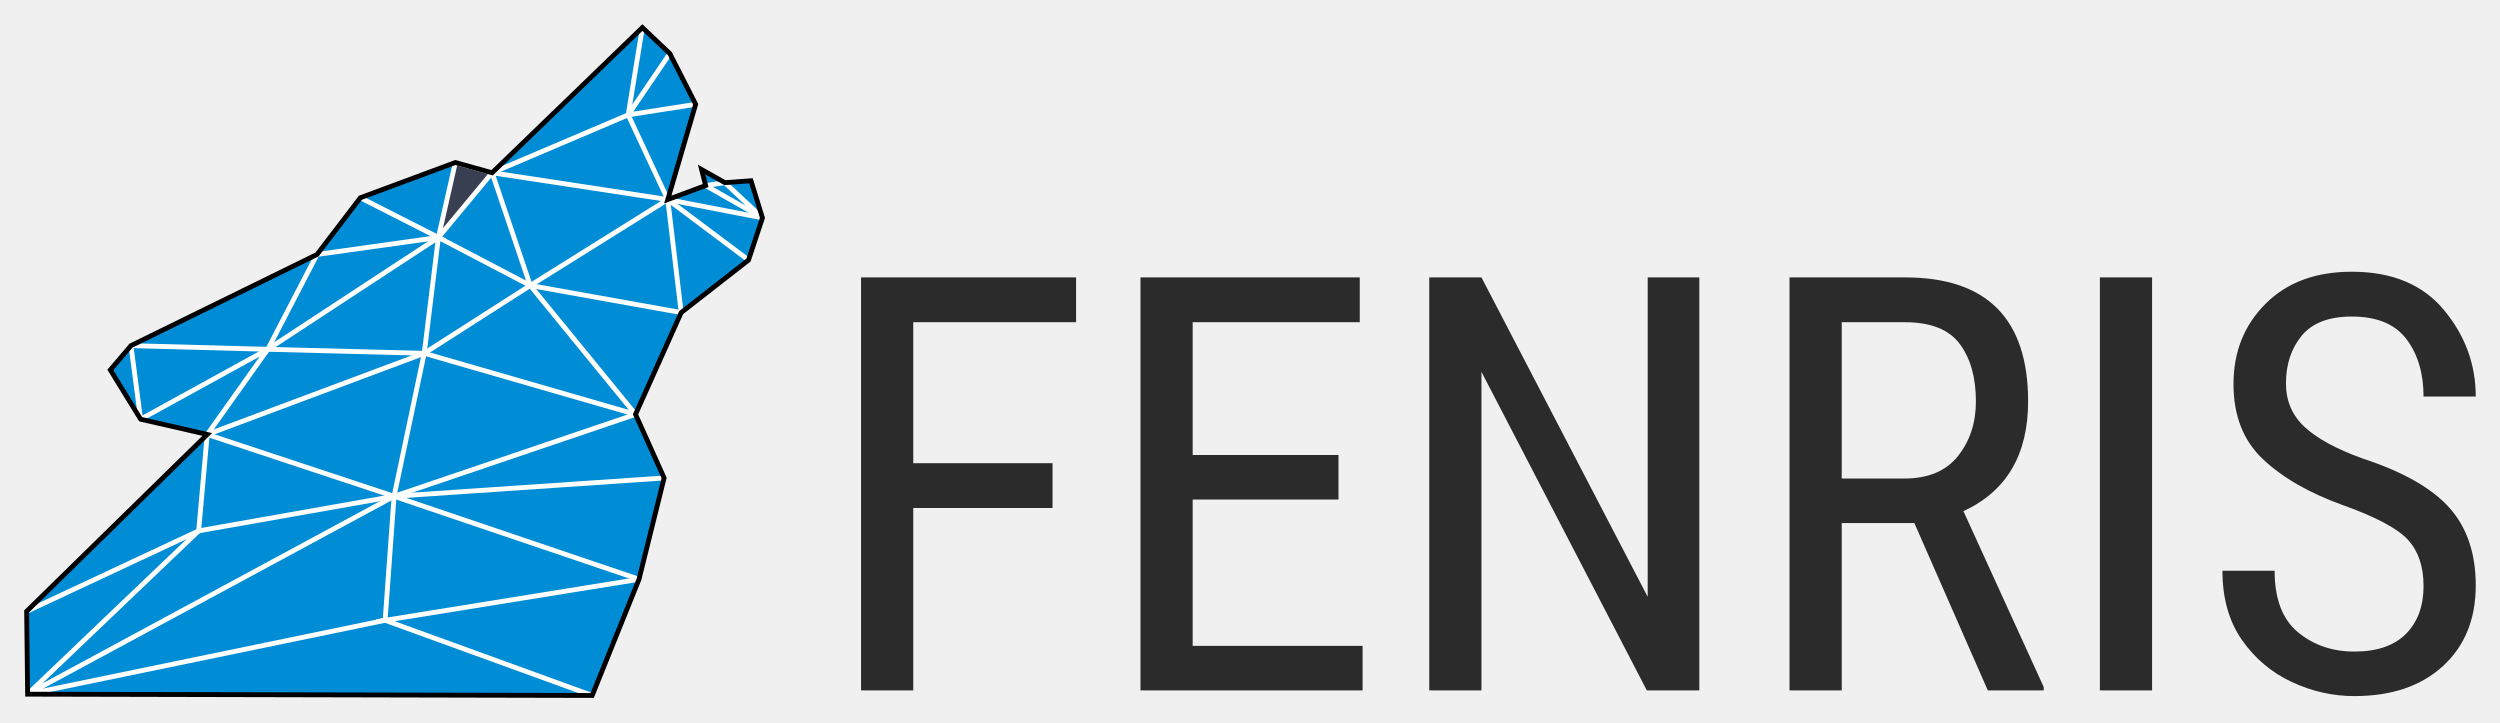
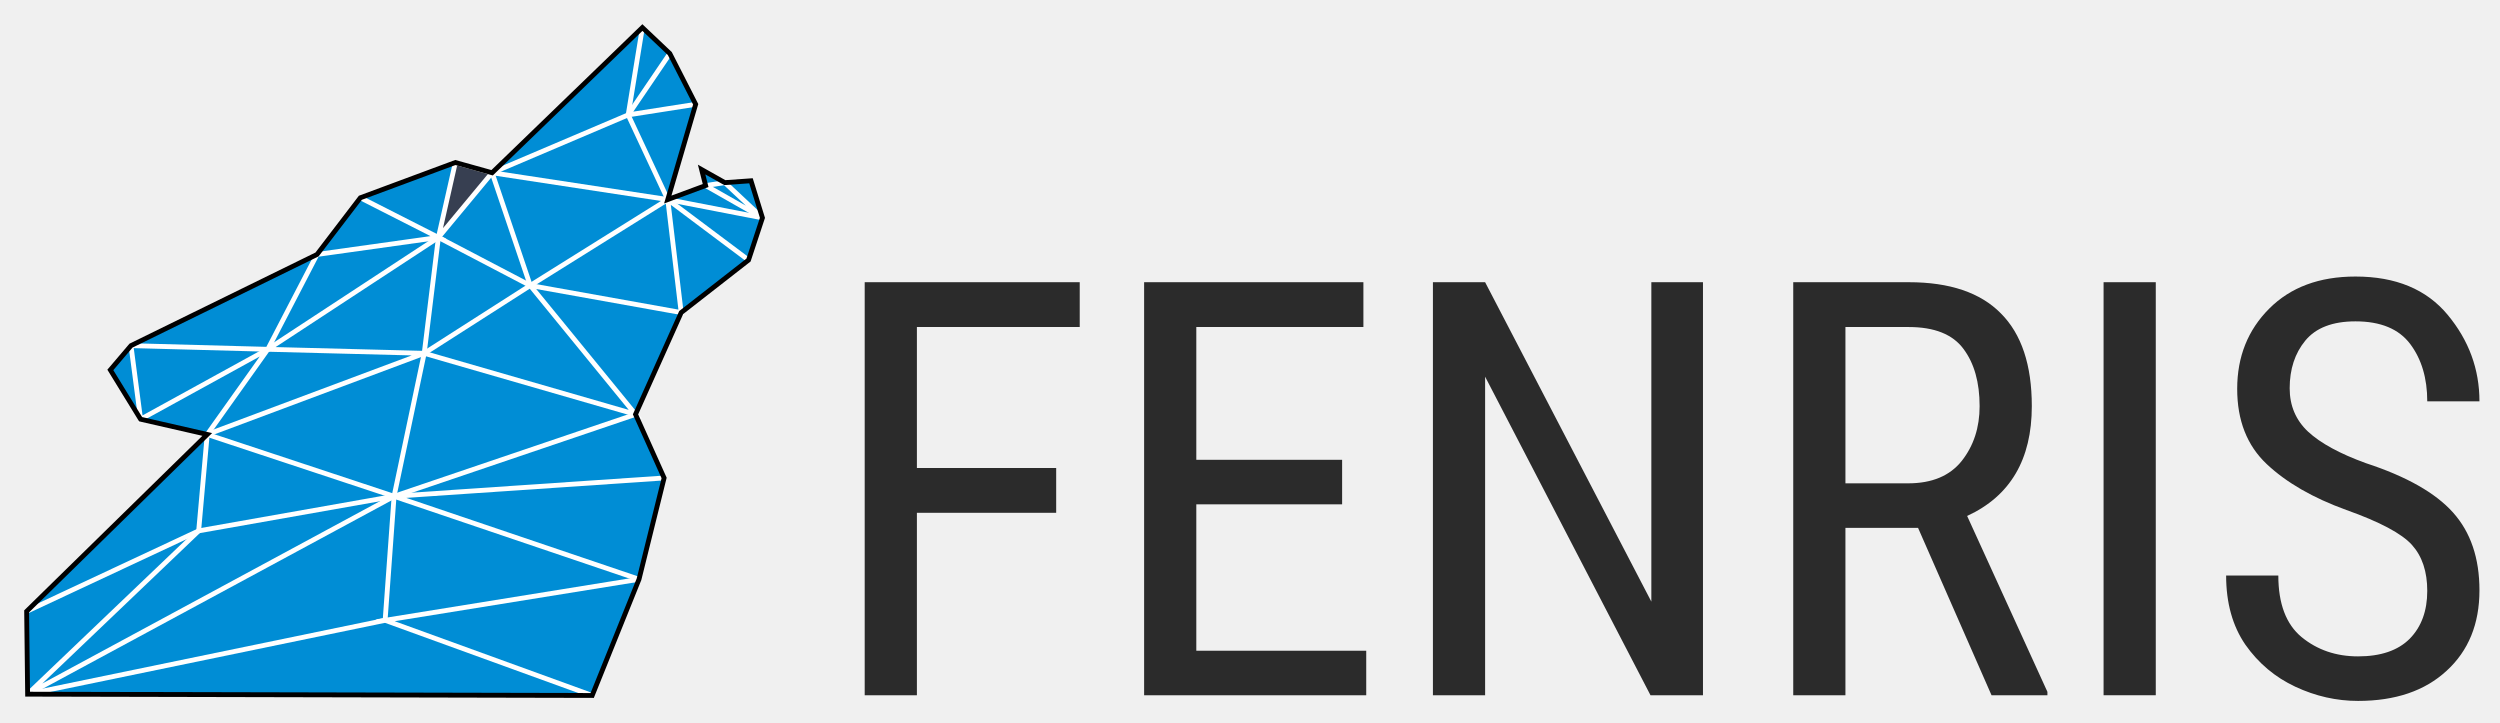
<svg xmlns="http://www.w3.org/2000/svg" width="2065.5" height="596.61" version="1.1" viewBox="0 0 2065.5 596.61">
  <g transform="translate(22.812 -26.462)">
    <a>
      <path d="m-0.802 531.55 149.22-146.15-55.06-12.586-25.008-40.729 17.065-20.062 153.7-75.327 35.809-46.835 78.479-29.141 30.371 8.473 124.16-119.97 22.665 21.483 21.364 41.914-23.064 78.707 31.276-11.58-3.318-13.207 19.17 10.793 21.629-1.514 9.466 30.642-11.511 34.857-55.619 43.373-37.735 84.109 23.621 52.556-20.739 83.697-38.683 96.011-466.45-1.073z" fill="#008dd5" style="mix-blend-mode:normal" />
    </a>
    <g stroke="#fff" stroke-width="4">
      <path d="m148.41 385.41 50.027-70.35-105.09 57.764-7.943-60.791" fill="none" />
      <path d="m85.409 312.03 113.03 3.027 40.669-78.354 100.29-14.063-64.483-32.771" fill="none" />
      <path d="m339.4 222.64 13.995-61.912 30.371 8.473-44.366 53.44" fill="#373f51" />
    </g>
    <g fill="none" stroke="#fff" stroke-width="4">
      <path d="m383.77 169.2 112.42-47.812 11.742-72.156" />
      <path d="m530.59 70.714-34.407 50.672 55.771-8.758" />
      <path d="m528.89 191.34-32.707-69.949" />
      <path d="m383.77 169.2 145.13 22.137" />
      <path d="m148.41 385.41 179.26-67.043-129.24-3.307 140.96-92.418 75.867 39.704 113.63-71.007" />
      <path d="m383.77 169.2 31.501 93.144" />
      <path d="m327.68 318.36 11.724-95.725" />
      <path d="m327.68 318.36 87.591-56.021" />
      <path d="m415.27 262.34 124.72 22.358-11.093-93.365 66.712 49.992" />
      <path d="m607.12 206.47-78.223-15.134" />
      <path d="m560.17 179.75 15.852-2.414" />
      <path d="m560.17 179.75 46.947 26.714-31.095-29.128" />
      <path d="m327.68 318.36 174.57 50.446-86.984-106.47" />
      <path d="m148.41 385.41 154.35 51.095 24.911-118.14" />
      <path d="m302.77 436.5 199.49-67.692" />
      <path d="m525.87 421.36-223.11 15.136 202.37 68.561" />
      <path d="m302.77 436.5-302.77 163.5 141.32-134.94 7.089-79.654" />
      <path d="m-0.802 531.55 142.13-66.493 161.44-28.559-7.39 102.46-295.38 61.038" />
      <path d="m466.45 601.07-171.07-62.111 209.76-33.9" />
    </g>
-     <text x="651.792" y="596.894" fill="#000000" font-family="sans-serif" font-size="480px" letter-spacing="0px" stroke-width="10" word-spacing="0px" style="line-height:1.25" xml:space="preserve">
-       <tspan x="651.792" y="596.894" fill="#2b2b2b" font-family="'Roboto Condensed'" font-size="480px" stroke-width="10">FENRIS</tspan>
-     </text>
  </g>
  <a transform="translate(22.812 -26.462)" fill="none" stroke="#000">
    <path d="m-0.802 531.55 149.22-146.15-55.06-12.586-25.008-40.729 17.065-20.062 153.7-75.327 35.809-46.835 78.479-29.141 30.371 8.473 124.16-119.97 22.665 21.483 21.364 41.914-23.064 78.707 31.276-11.58-3.318-13.207 19.17 10.793 21.629-1.514 9.466 30.642-11.511 34.857-55.619 43.373-37.735 84.109 23.621 52.556-20.739 83.697-38.683 96.011-466.45-1.073z" fill="none" stroke="#000" stroke-width="4" style="mix-blend-mode:normal" />
  </a>
+   <g stroke-width="10">
+     <text x="677.616" y="574.411" display="none" fill="#000000" font-family="sans-serif" font-size="480px" letter-spacing="0px" word-spacing="0px" style="line-height:1.25" xml:space="preserve">
+       <tspan x="0" y="0" fill="#2b2b2b" font-family="'Roboto Condensed'" font-size="480px" stroke-width="10">FENRIS</tspan>
+     </text>
+     <g fill="#2b2b2b" aria-label="FENRIS">
+       <path d="m714.41 574.41v-341.25h177.66v37.031h-134.53v116.48h115.08v37.031h-115.08v150.7z" />
+       <path d="m945.27 574.41v-341.25h181.17v37.031h-138.05v109.69h120.47v36.797h-120.47v120.94h140.39v36.797z" />
+       <path d="m1407 233.16v341.25h-43.359l-136.64-263.2v263.2h-43.125v-341.25h43.125l137.34 263.91v-263.91z" />
+       <path d="m1645.4 574.41-60.703-138.28h-60v138.28h-43.125v-341.25h95.391q50.859 0 76.172 25.781 25.547 25.547 25.547 76.641 0 66.094-53.438 90.703l66.328 145.31v2.812zm-120.7-304.22v129.14h51.797q29.531 0 44.297-18.516 14.766-18.75 14.766-45.234 0-29.531-13.359-47.344-13.359-18.047-45.234-18.047z" />
+       <path d="m1781.1 233.16v341.25h-43.125v-341.25z" />
+       <path d="m2005.4 488.16q0-23.906-12.656-37.969-12.656-14.062-54.141-28.828-41.484-15-65.859-37.969t-24.375-62.109q0-39.844 26.484-66.328 26.484-26.484 71.25-26.484 49.922 0 76.172 31.641 26.25 31.641 26.25 71.484h-43.125q0-28.594-14.062-47.344t-45.234-18.75q-28.359 0-41.484 15.938-12.891 15.703-12.891 39.375 0 21.562 15.234 35.859 15.469 14.297 47.812 26.016 50.156 16.406 71.953 40.781t21.797 64.219q0 41.719-27.188 66.562-26.953 24.844-73.125 24.844-26.719 0-51.797-11.719t-41.25-34.688q-15.938-23.203-15.938-57.188h43.125q0 34.922 19.219 50.859 19.453 15.938 46.641 15.938 28.125 0 42.656-14.531 14.531-14.766 14.531-39.609z" />
+     </g>
+   </g>
</svg>
